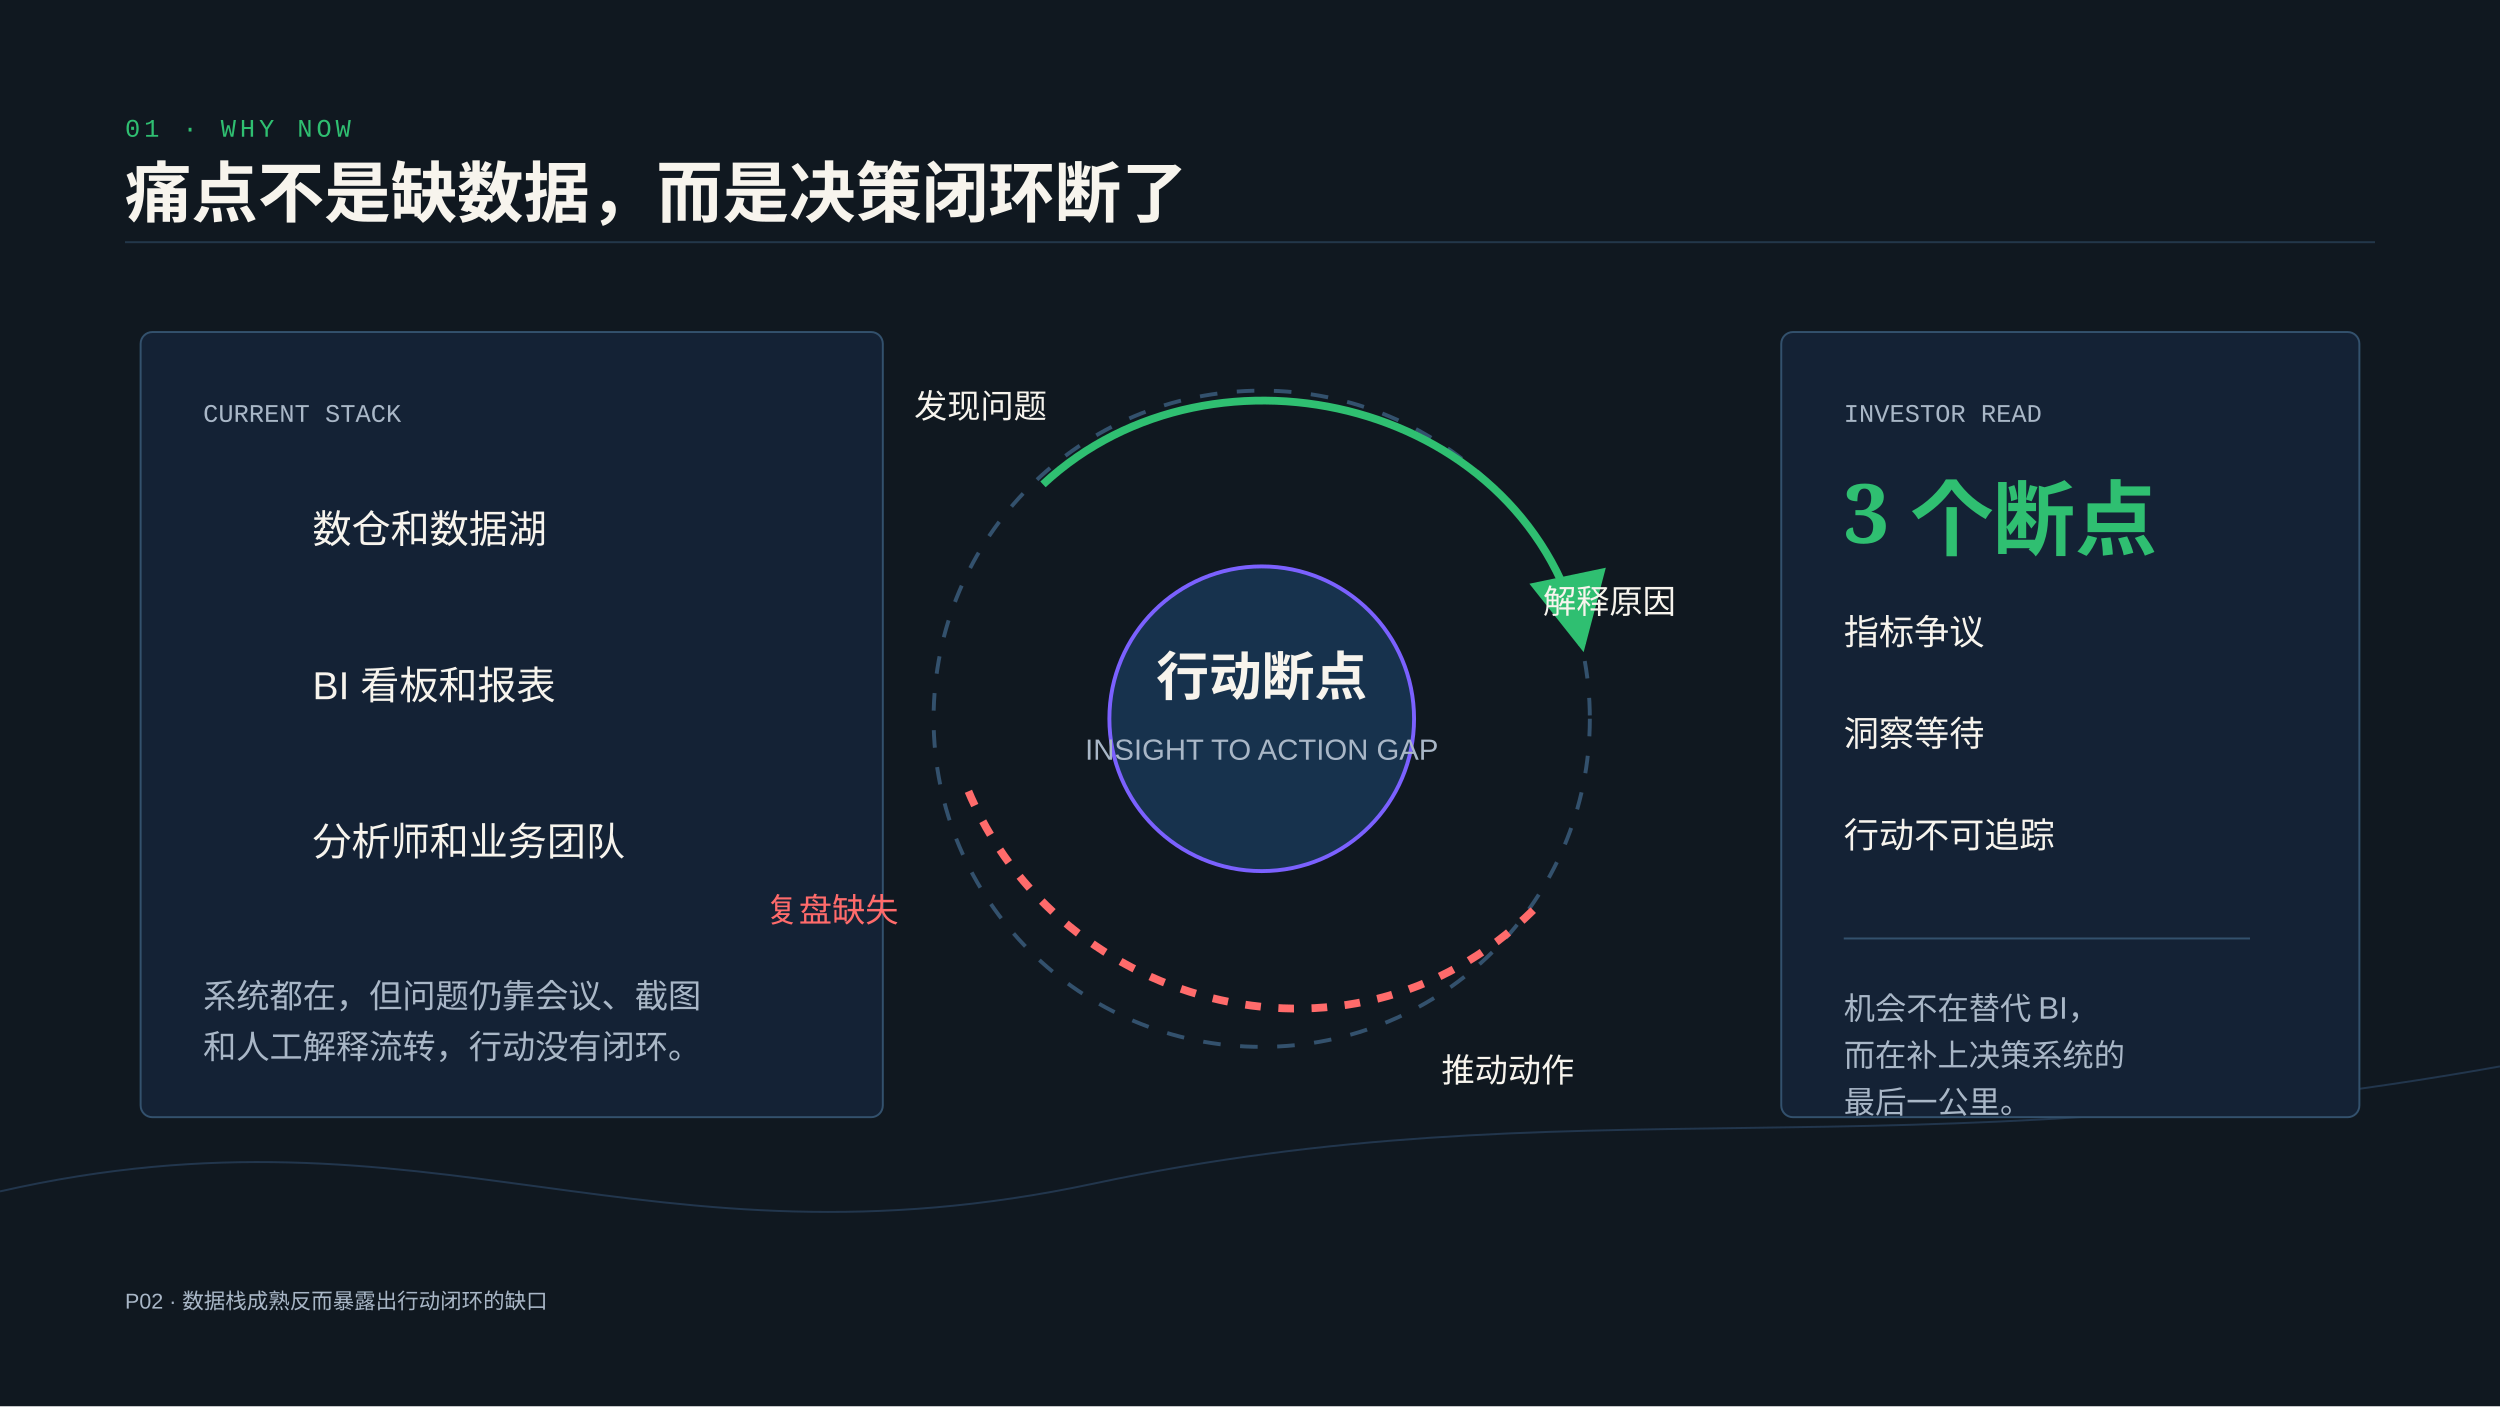
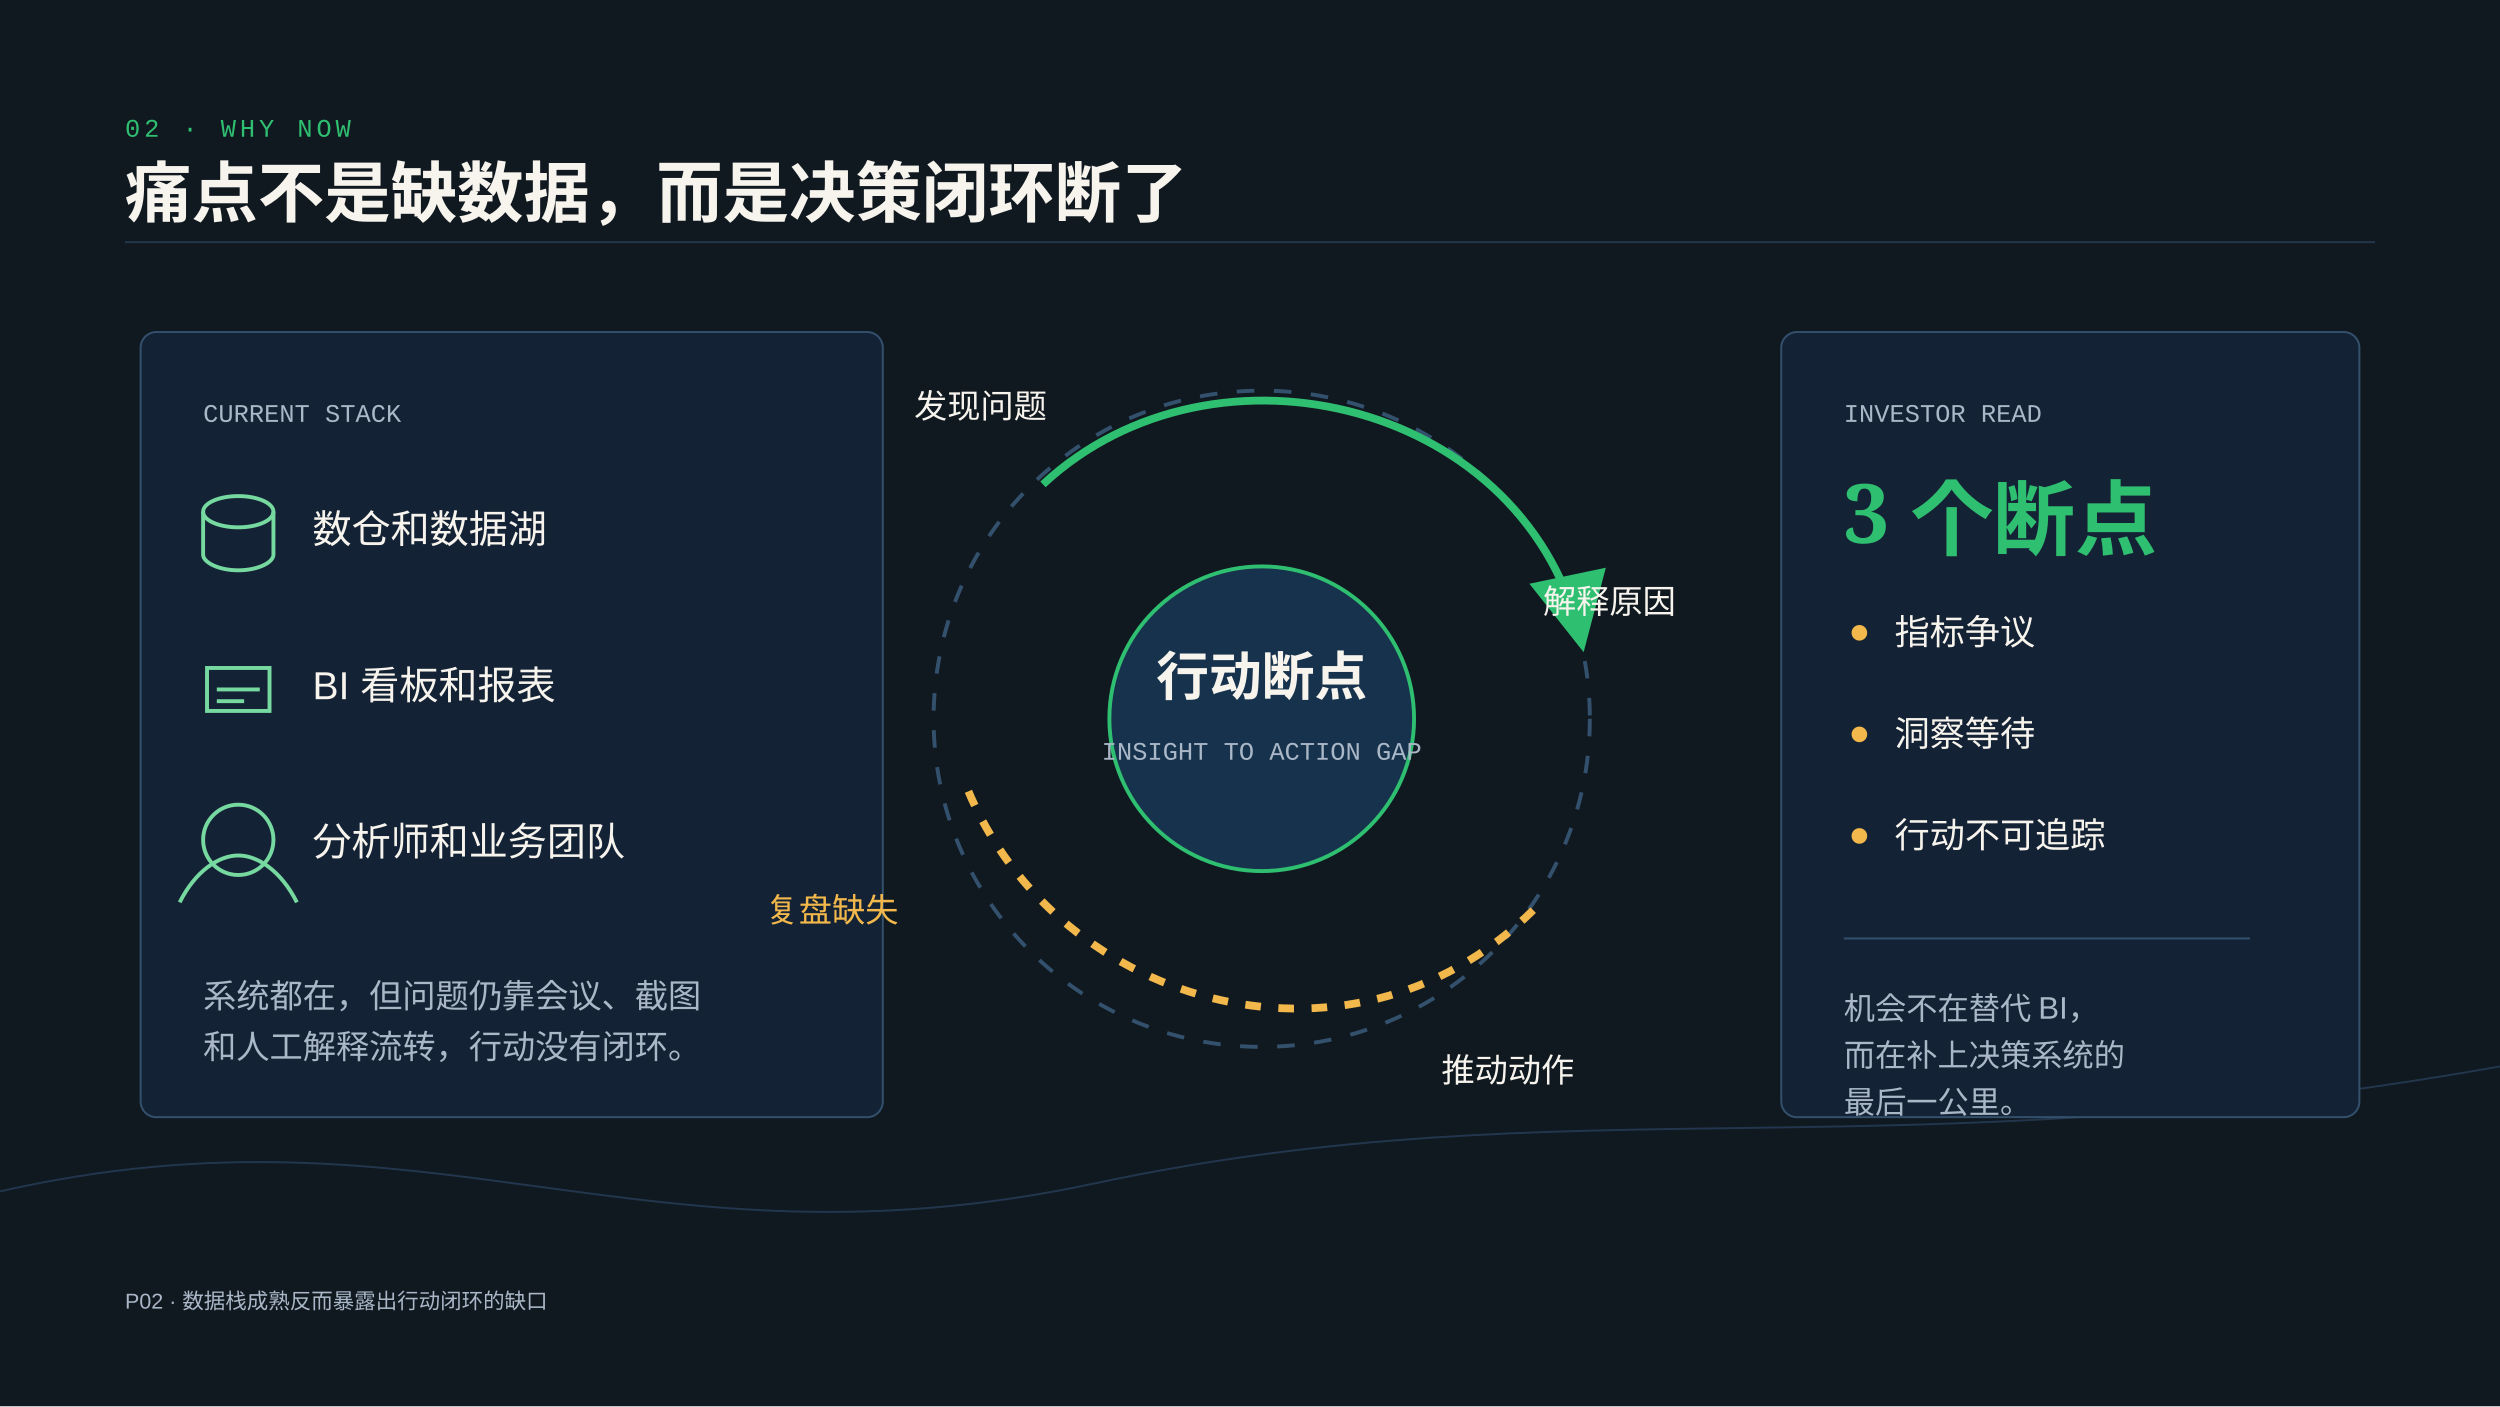
<svg xmlns="http://www.w3.org/2000/svg" viewBox="0 0 1280 720" width="1280" height="720">
  <defs>
    <marker id="arrowGreen" markerWidth="10" markerHeight="10" refX="9" refY="5" orient="auto">
      <path d="M0,0 L10,5 L0,10 Z" fill="#2FBF71" />
    </marker>
+     <style>.mono{font-family:Consolas,"Courier New",monospace}.serif{font-family:Georgia,SimSun,serif}.sans{font-family:"Microsoft YaHei",Arial,sans-serif}</style>
  </defs>
-   <g id="background">
-     <rect x="0" y="0" width="1280" height="720" fill="#101820" />
-     <path d="M0 610 C220 560 330 655 560 606 C805 554 966 602 1280 546" fill="none" stroke="#22364D" stroke-width="1" />
-     <path d="M64 124 H1216" stroke="#33516D" stroke-width="1" stroke-opacity="0.55" />
-   </g>
-   <g id="header">
-     <text x="64" y="70" font-family="Consolas, &quot;Courier New&quot;, monospace" font-size="13" fill="#2FBF71" letter-spacing="2">01 · WHY NOW</text>
-     <text x="64" y="111" font-family="Georgia, SimSun, serif" font-size="34" font-weight="700" fill="#F7F4ED">痛点不是缺数据，而是决策闭环断了</text>
-   </g>
-   <g id="left-stack">
-     <rect x="72" y="170" width="380" height="402" rx="6" fill="#142235" stroke="#33516D" stroke-width="1" />
-     <text x="104" y="216" font-family="Consolas, &quot;Courier New&quot;, monospace" font-size="13" fill="#A9B7C7">CURRENT STACK</text>
-     <use data-icon="tabler-outline/database" x="104" y="252" width="36" height="36" fill="#7B61FF" stroke-width="2" />
-     <text x="160" y="278" font-family="&quot;Microsoft YaHei&quot;, Arial, sans-serif" font-size="20" fill="#F7F4ED">数仓和数据湖</text>
-     <use data-icon="tabler-outline/chart-line" x="104" y="332" width="36" height="36" fill="#7B61FF" stroke-width="2" />
-     <text x="160" y="358" font-family="&quot;Microsoft YaHei&quot;, Arial, sans-serif" font-size="20" fill="#F7F4ED">BI 看板和报表</text>
-     <use data-icon="tabler-outline/users" x="104" y="412" width="36" height="36" fill="#7B61FF" stroke-width="2" />
-     <text x="160" y="438" font-family="&quot;Microsoft YaHei&quot;, Arial, sans-serif" font-size="20" fill="#F7F4ED">分析师和业务团队</text>
-     <text x="104" y="516" font-family="&quot;Microsoft YaHei&quot;, Arial, sans-serif" font-size="17" fill="#A9B7C7">
+   <rect width="1280" height="720" fill="#101820" />
+   <path d="M0 610C220 560 330 655 560 606C805 554 966 602 1280 546" fill="none" stroke="#22364D" />
+   <path d="M64 124H1216" stroke="#33516D" stroke-opacity="0.55" />
+   <text x="64" y="70" class="mono" font-size="13" fill="#2FBF71" letter-spacing="2">02 · WHY NOW</text>
+   <text x="64" y="111" class="serif" font-size="34" font-weight="700" fill="#F7F4ED">痛点不是缺数据，而是决策闭环断了</text>
+   <g>
+     <rect x="72" y="170" width="380" height="402" rx="8" fill="#142235" stroke="#33516D" />
+     <text x="104" y="216" class="mono" font-size="13" fill="#A9B7C7">CURRENT STACK</text>
+     <g fill="none" stroke="#76D9A0" stroke-width="2">
+       <ellipse cx="122" cy="262" rx="18" ry="8" />
+       <path d="M104 262v22c0 4 8 8 18 8s18-4 18-8v-22" />
+       <path d="M106 342h32v22h-32zM111 353h22M111 359h14" />
+       <circle cx="122" cy="430" r="18" />
+       <path d="M92 462c8-16 20-24 30-24s22 8 30 24" />
+     </g>
+     <text x="160" y="278" class="sans" font-size="20" fill="#F7F4ED">数仓和数据湖</text>
+     <text x="160" y="358" class="sans" font-size="20" fill="#F7F4ED">BI 看板和报表</text>
+     <text x="160" y="438" class="sans" font-size="20" fill="#F7F4ED">分析师和业务团队</text>
+     <text x="104" y="516" class="sans" font-size="17" fill="#A9B7C7">
      <tspan x="104" dy="0">系统都在，但问题仍靠会议、截图</tspan>
      <tspan x="104" dy="26">和人工解释流转，行动没有闭环。</tspan>
    </text>
  </g>
-   <g id="broken-loop">
+   <g>
    <circle cx="646" cy="368" r="168" fill="none" stroke="#33516D" stroke-width="2" stroke-dasharray="9 10" />
-     <path d="M534 248 C622 166 784 206 810 330" fill="none" stroke="#2FBF71" stroke-width="4" marker-end="url(#arrowGreen)" />
-     <path d="M785 466 C690 560 536 514 493 398" fill="none" stroke="#FF6B6B" stroke-width="4" stroke-dasharray="8 9" />
-     <circle cx="646" cy="368" r="78" fill="#17324D" stroke="#7B61FF" stroke-width="2" />
-     <text x="646" y="356" text-anchor="middle" font-family="Georgia, SimSun, serif" font-size="27" font-weight="700" fill="#F7F4ED">行动断点</text>
-     <text x="646" y="389" text-anchor="middle" font-family="&quot;Microsoft YaHei&quot;, Arial, sans-serif" font-size="15" fill="#A9B7C7">INSIGHT TO ACTION GAP</text>
-     <text x="468" y="214" font-family="&quot;Microsoft YaHei&quot;, Arial, sans-serif" font-size="17" fill="#F7F4ED">发现问题</text>
-     <text x="790" y="314" font-family="&quot;Microsoft YaHei&quot;, Arial, sans-serif" font-size="17" fill="#F7F4ED">解释原因</text>
-     <text x="738" y="554" font-family="&quot;Microsoft YaHei&quot;, Arial, sans-serif" font-size="17" fill="#F7F4ED">推动动作</text>
-     <text x="392" y="472" font-family="&quot;Microsoft YaHei&quot;, Arial, sans-serif" font-size="17" fill="#FF6B6B">复盘缺失</text>
+     <path d="M534 248C622 166 784 206 810 330" fill="none" stroke="#2FBF71" stroke-width="4" marker-end="url(#arrowGreen)" />
+     <path d="M785 466C690 560 536 514 493 398" fill="none" stroke="#F2B84B" stroke-width="4" stroke-dasharray="8 9" />
+     <circle cx="646" cy="368" r="78" fill="#17324D" stroke="#2FBF71" stroke-width="2" />
+     <text x="646" y="356" text-anchor="middle" class="serif" font-size="27" font-weight="700" fill="#F7F4ED">行动断点</text>
+     <text x="646" y="389" text-anchor="middle" class="mono" font-size="13" fill="#A9B7C7">INSIGHT TO ACTION GAP</text>
+     <text x="468" y="214" class="sans" font-size="17" fill="#F7F4ED">发现问题</text>
+     <text x="790" y="314" class="sans" font-size="17" fill="#F7F4ED">解释原因</text>
+     <text x="738" y="554" class="sans" font-size="17" fill="#F7F4ED">推动动作</text>
+     <text x="392" y="472" class="sans" font-size="17" fill="#F2B84B">复盘缺失</text>
  </g>
-   <g id="right-proof">
-     <rect x="912" y="170" width="296" height="402" rx="6" fill="#142235" stroke="#33516D" stroke-width="1" />
-     <text x="944" y="216" font-family="Consolas, &quot;Courier New&quot;, monospace" font-size="13" fill="#A9B7C7">INVESTOR READ</text>
-     <text x="944" y="278" font-family="Georgia, SimSun, serif" font-size="42" font-weight="700" fill="#2FBF71">3 个断点</text>
-     <text x="944" y="330" font-family="&quot;Microsoft YaHei&quot;, Arial, sans-serif" font-size="18" fill="#F7F4ED">指标争议</text>
-     <text x="944" y="382" font-family="&quot;Microsoft YaHei&quot;, Arial, sans-serif" font-size="18" fill="#F7F4ED">洞察等待</text>
-     <text x="944" y="434" font-family="&quot;Microsoft YaHei&quot;, Arial, sans-serif" font-size="18" fill="#F7F4ED">行动不可追踪</text>
+   <g>
+     <rect x="912" y="170" width="296" height="402" rx="8" fill="#142235" stroke="#33516D" />
+     <text x="944" y="216" class="mono" font-size="13" fill="#A9B7C7">INVESTOR READ</text>
+     <text x="944" y="278" class="serif" font-size="42" font-weight="700" fill="#2FBF71">3 个断点</text>
+     <circle cx="952" cy="324" r="4" fill="#F2B84B" />
+     <text x="970" y="330" class="sans" font-size="18" fill="#F7F4ED">指标争议</text>
+     <circle cx="952" cy="376" r="4" fill="#F2B84B" />
+     <text x="970" y="382" class="sans" font-size="18" fill="#F7F4ED">洞察等待</text>
+     <circle cx="952" cy="428" r="4" fill="#F2B84B" />
+     <text x="970" y="434" class="sans" font-size="18" fill="#F7F4ED">行动不可追踪</text>
    <rect x="944" y="480" width="208" height="1" fill="#33516D" />
-     <text x="944" y="522" font-family="&quot;Microsoft YaHei&quot;, Arial, sans-serif" font-size="16" fill="#A9B7C7">
+     <text x="944" y="522" class="sans" font-size="16" fill="#A9B7C7">
      <tspan x="944" dy="0">机会不在替代 BI，</tspan>
      <tspan x="944" dy="24">而在补上决策系统的</tspan>
      <tspan x="944" dy="24">最后一公里。</tspan>
    </text>
  </g>
-   <g id="footer">
-     <text x="64" y="670" font-family="&quot;Microsoft YaHei&quot;, Arial, sans-serif" font-size="11" fill="#A9B7C7">P02 · 数据栈成熟反而暴露出行动闭环的缺口</text>
-   </g>
+   <text x="64" y="670" class="sans" font-size="11" fill="#A9B7C7">P02 · 数据栈成熟反而暴露出行动闭环的缺口</text>
</svg>
